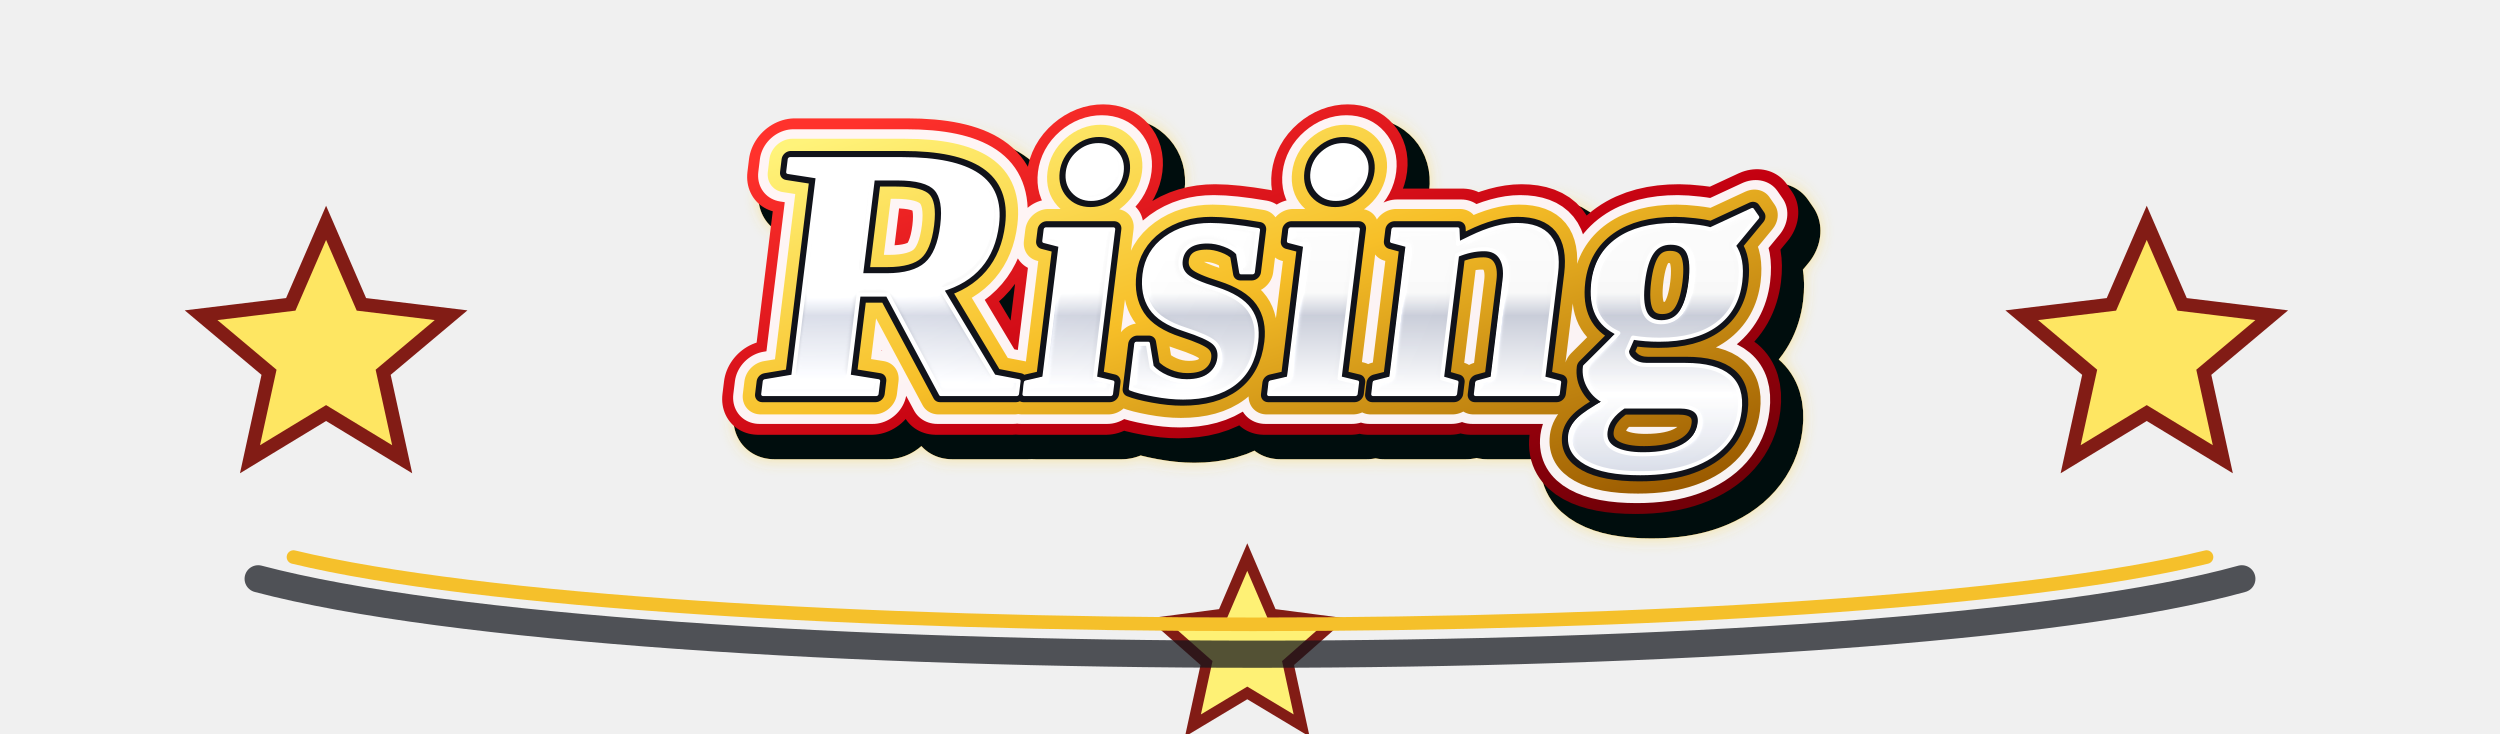
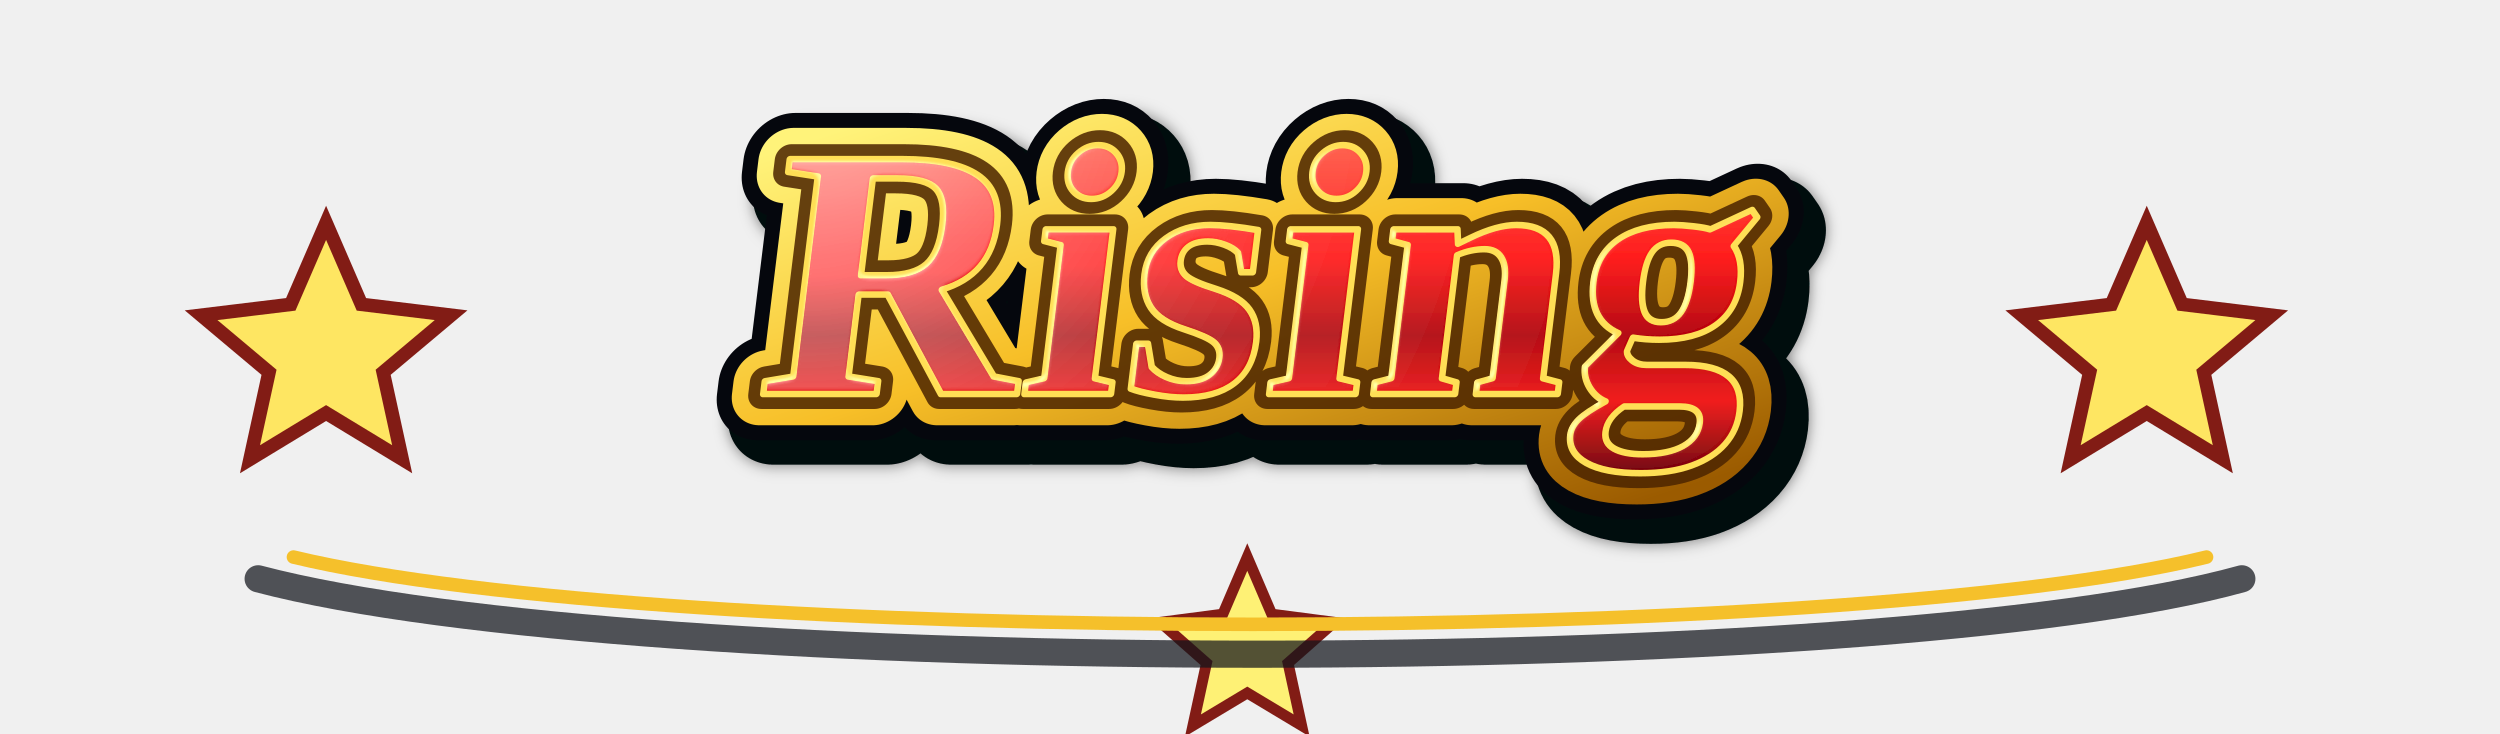
<svg xmlns="http://www.w3.org/2000/svg" viewBox="0 0 920 270" role="img" aria-label="Rising logo">
  <defs>
    <linearGradient id="letterFill" x1="0" y1="0" x2="0" y2="1">
-       <stop offset="0" stop-color="#ffffff" />
-       <stop offset="0.45" stop-color="#f8f8f8" />
-       <stop offset="0.52" stop-color="#c8ccd8" />
-       <stop offset="0.76" stop-color="#ffffff" />
-       <stop offset="1" stop-color="#d9dde8" />
+       <stop offset="0" stop-color="#ff5a45" />
+       <stop offset="0.34" stop-color="#ff1717" />
+       <stop offset="0.58" stop-color="#b40008" />
+       <stop offset="0.78" stop-color="#f01818" />
+       <stop offset="1" stop-color="#720008" />
    </linearGradient>
    <linearGradient id="goldStroke" x1="0" y1="0" x2="1" y2="1">
      <stop offset="0" stop-color="#fff37a" />
      <stop offset="0.45" stop-color="#f7bf28" />
      <stop offset="1" stop-color="#9b5b00" />
    </linearGradient>
    <linearGradient id="redStroke" x1="0" y1="0" x2="1" y2="1">
      <stop offset="0" stop-color="#ff322c" />
      <stop offset="0.55" stop-color="#c30010" />
      <stop offset="1" stop-color="#720008" />
    </linearGradient>
    <filter id="dropShadow" x="-20%" y="-35%" width="140%" height="180%">
      <feDropShadow dx="0" dy="11" stdDeviation="4" flood-color="#000000" flood-opacity="0.58" />
-       <feDropShadow dx="0" dy="0" stdDeviation="3" flood-color="#ffd843" flood-opacity="0.45" />
+       <feDropShadow dx="0" dy="0" stdDeviation="3" flood-color="#000000" flood-opacity="0.50" />
    </filter>
    <filter id="shine" x="-20%" y="-25%" width="140%" height="150%">
      <feGaussianBlur in="SourceAlpha" stdDeviation="1.4" result="blur" />
      <feSpecularLighting in="blur" surfaceScale="4" specularConstant="0.95" specularExponent="28" lighting-color="#ffffff" result="spec">
        <fePointLight x="-180" y="-120" z="170" />
      </feSpecularLighting>
      <feComposite in="spec" in2="SourceAlpha" operator="in" result="specOut" />
      <feComposite in="SourceGraphic" in2="specOut" operator="arithmetic" k1="0" k2="1" k3="0.32" k4="0" />
    </filter>
  </defs>
  <g transform="translate(460 145) skewX(-7)" text-anchor="middle" font-family="Georgia, 'Times New Roman', serif" font-weight="900" font-size="132" letter-spacing="1">
-     <text x="7" y="7" fill="none" stroke="#05070d" stroke-width="34" stroke-linejoin="round" filter="url(#dropShadow)">Rising</text>
-     <text x="0" y="0" fill="none" stroke="url(#redStroke)" stroke-width="30" stroke-linejoin="round">Rising</text>
-     <text x="0" y="0" fill="none" stroke="#ffffff" stroke-width="22" stroke-linejoin="round" opacity="0.95">Rising</text>
-     <text x="0" y="0" fill="none" stroke="url(#goldStroke)" stroke-width="15" stroke-linejoin="round">Rising</text>
-     <text x="0" y="0" fill="none" stroke="#11131a" stroke-width="6" stroke-linejoin="round">Rising</text>
-     <text x="0" y="0" fill="url(#letterFill)" stroke="#ffffff" stroke-width="1.5" stroke-linejoin="round" filter="url(#shine)">Rising</text>
+     <text x="7" y="7" fill="none" stroke="#05070d" stroke-width="38" stroke-linejoin="round" filter="url(#dropShadow)">Rising</text>
+     <text x="0" y="0" fill="none" stroke="#05070d" stroke-width="34" stroke-linejoin="round">Rising</text>
+     <text x="0" y="0" fill="none" stroke="url(#goldStroke)" stroke-width="23" stroke-linejoin="round">Rising</text>
+     <text x="0" y="0" fill="none" stroke="#4d2500" stroke-width="11" stroke-linejoin="round" opacity="0.86">Rising</text>
+     <text x="0" y="0" fill="url(#letterFill)" stroke="#ffdf55" stroke-width="2.4" stroke-linejoin="round" filter="url(#shine)">Rising</text>
  </g>
  <g opacity="0.95">
    <path d="M120 82 l13 30 33 4 -25 21 7 32 -28 -17 -28 17 7 -32 -25 -21 33 -4z" fill="#ffe65b" stroke="#7d120b" stroke-width="5" />
    <path d="M790 82 l13 30 33 4 -25 21 7 32 -28 -17 -28 17 7 -32 -25 -21 33 -4z" fill="#ffe65b" stroke="#7d120b" stroke-width="5" />
    <path d="M459 205 l9 21 23 3 -17 15 5 23 -20 -12 -20 12 5 -23 -17 -15 23 -3z" fill="#fff16f" stroke="#7d120b" stroke-width="4" />
  </g>
  <path d="M95 213 C235 250 692 250 825 213" fill="none" stroke="#11131a" stroke-width="10" stroke-linecap="round" opacity="0.72" />
  <path d="M108 205 C245 238 678 238 812 205" fill="none" stroke="#f5c02b" stroke-width="5" stroke-linecap="round" />
</svg>
